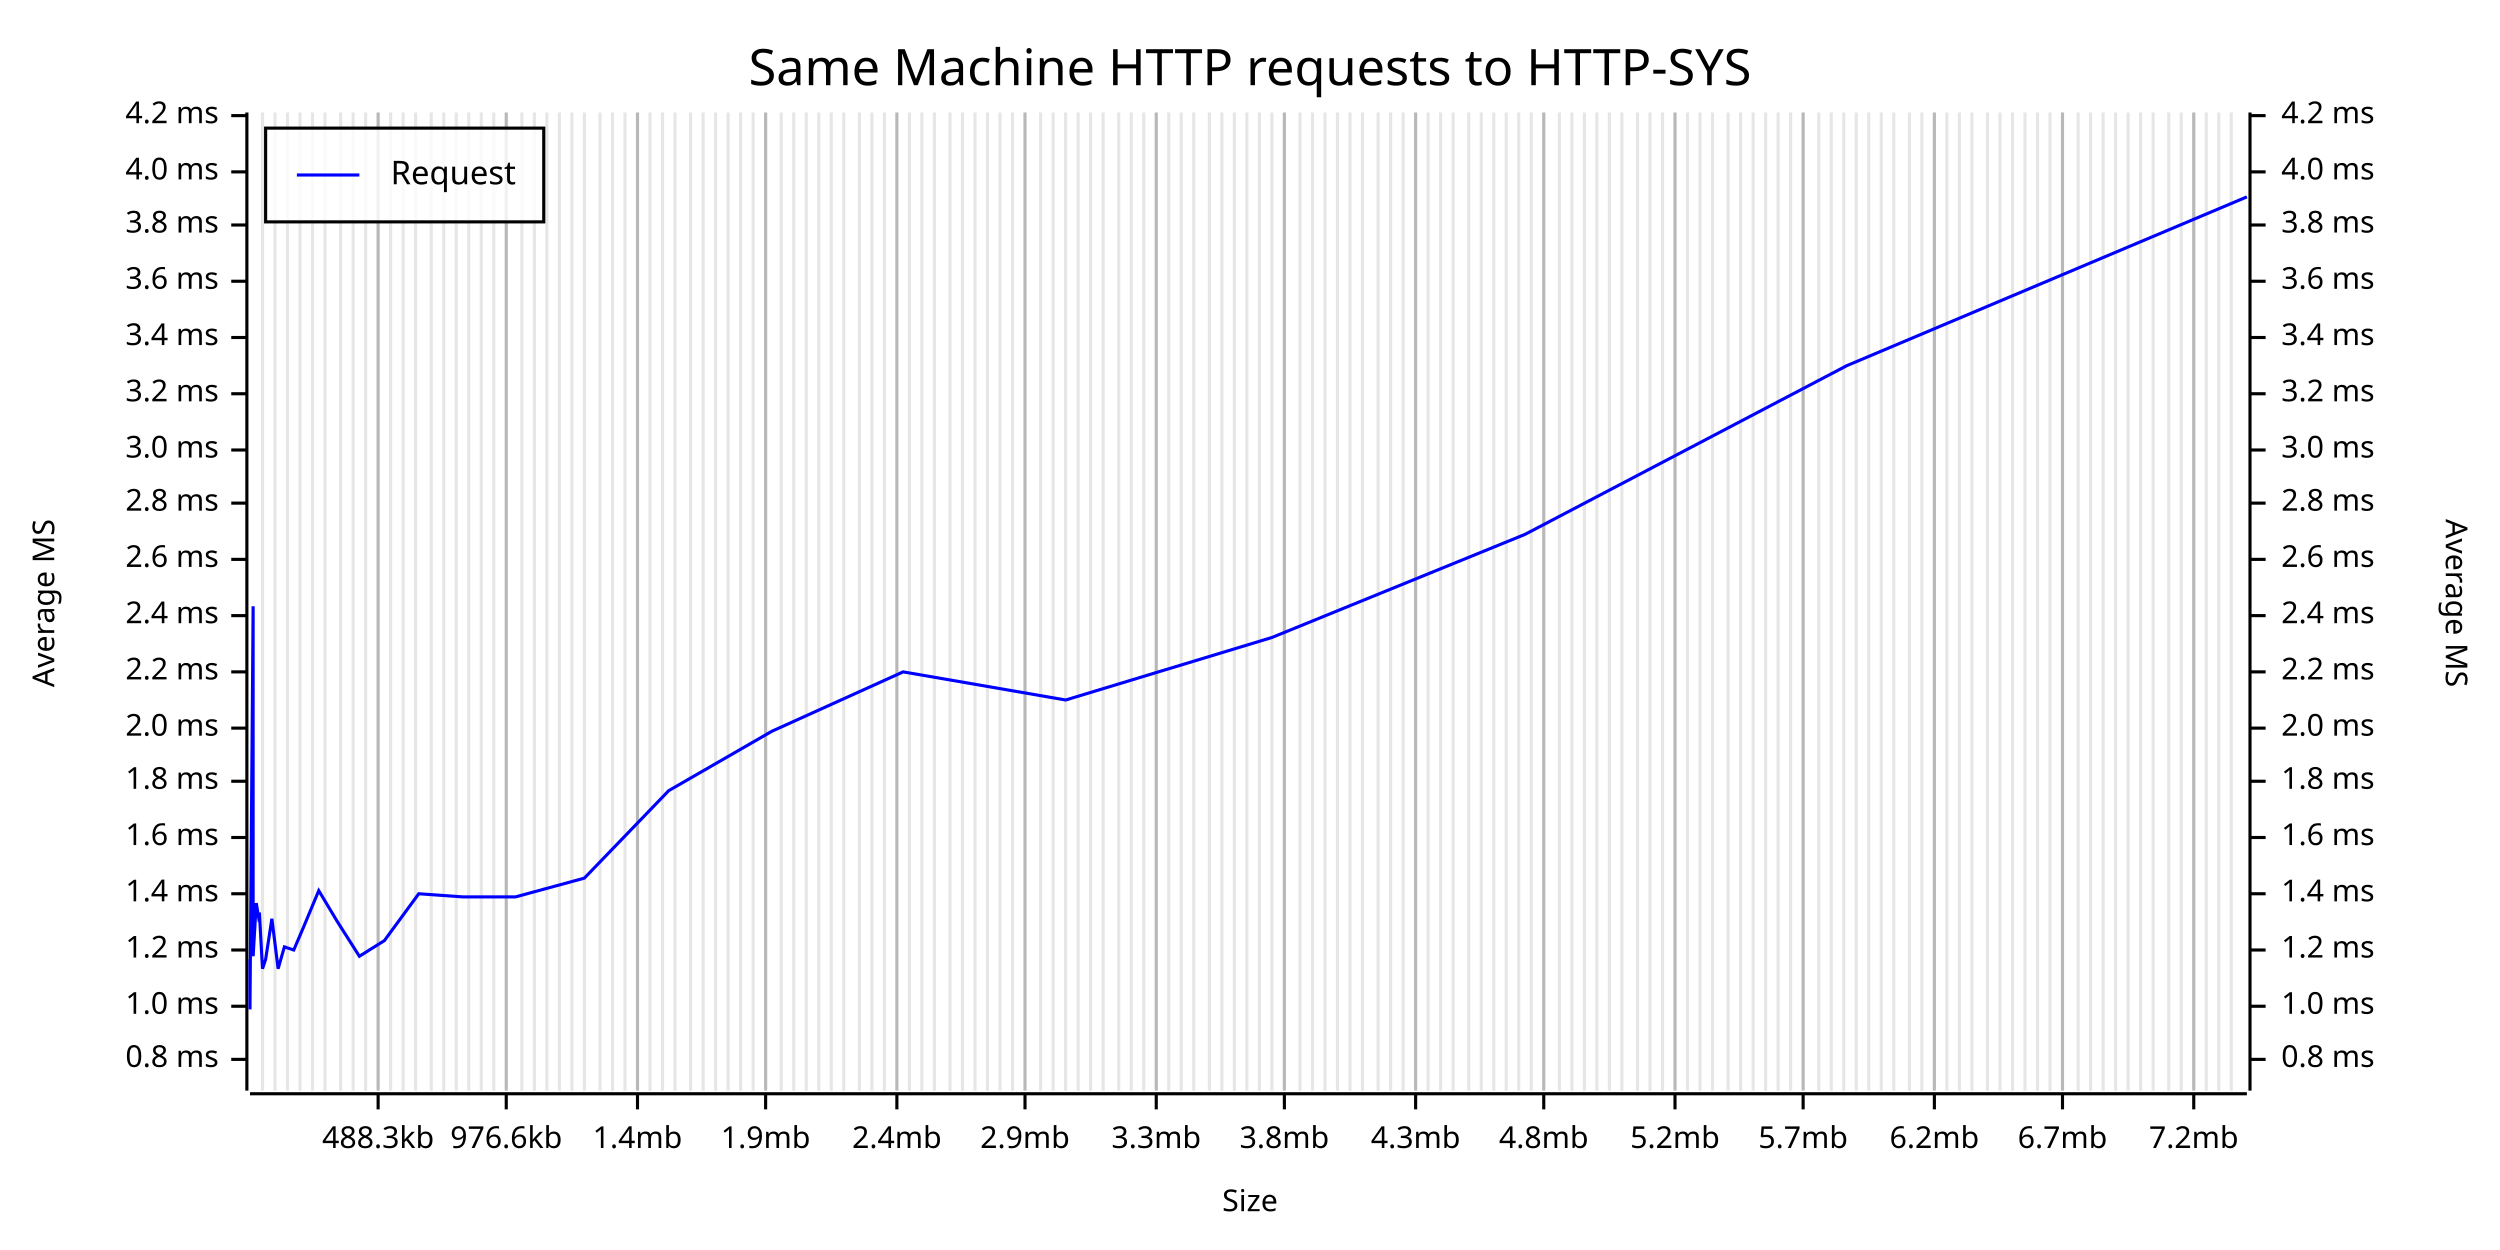
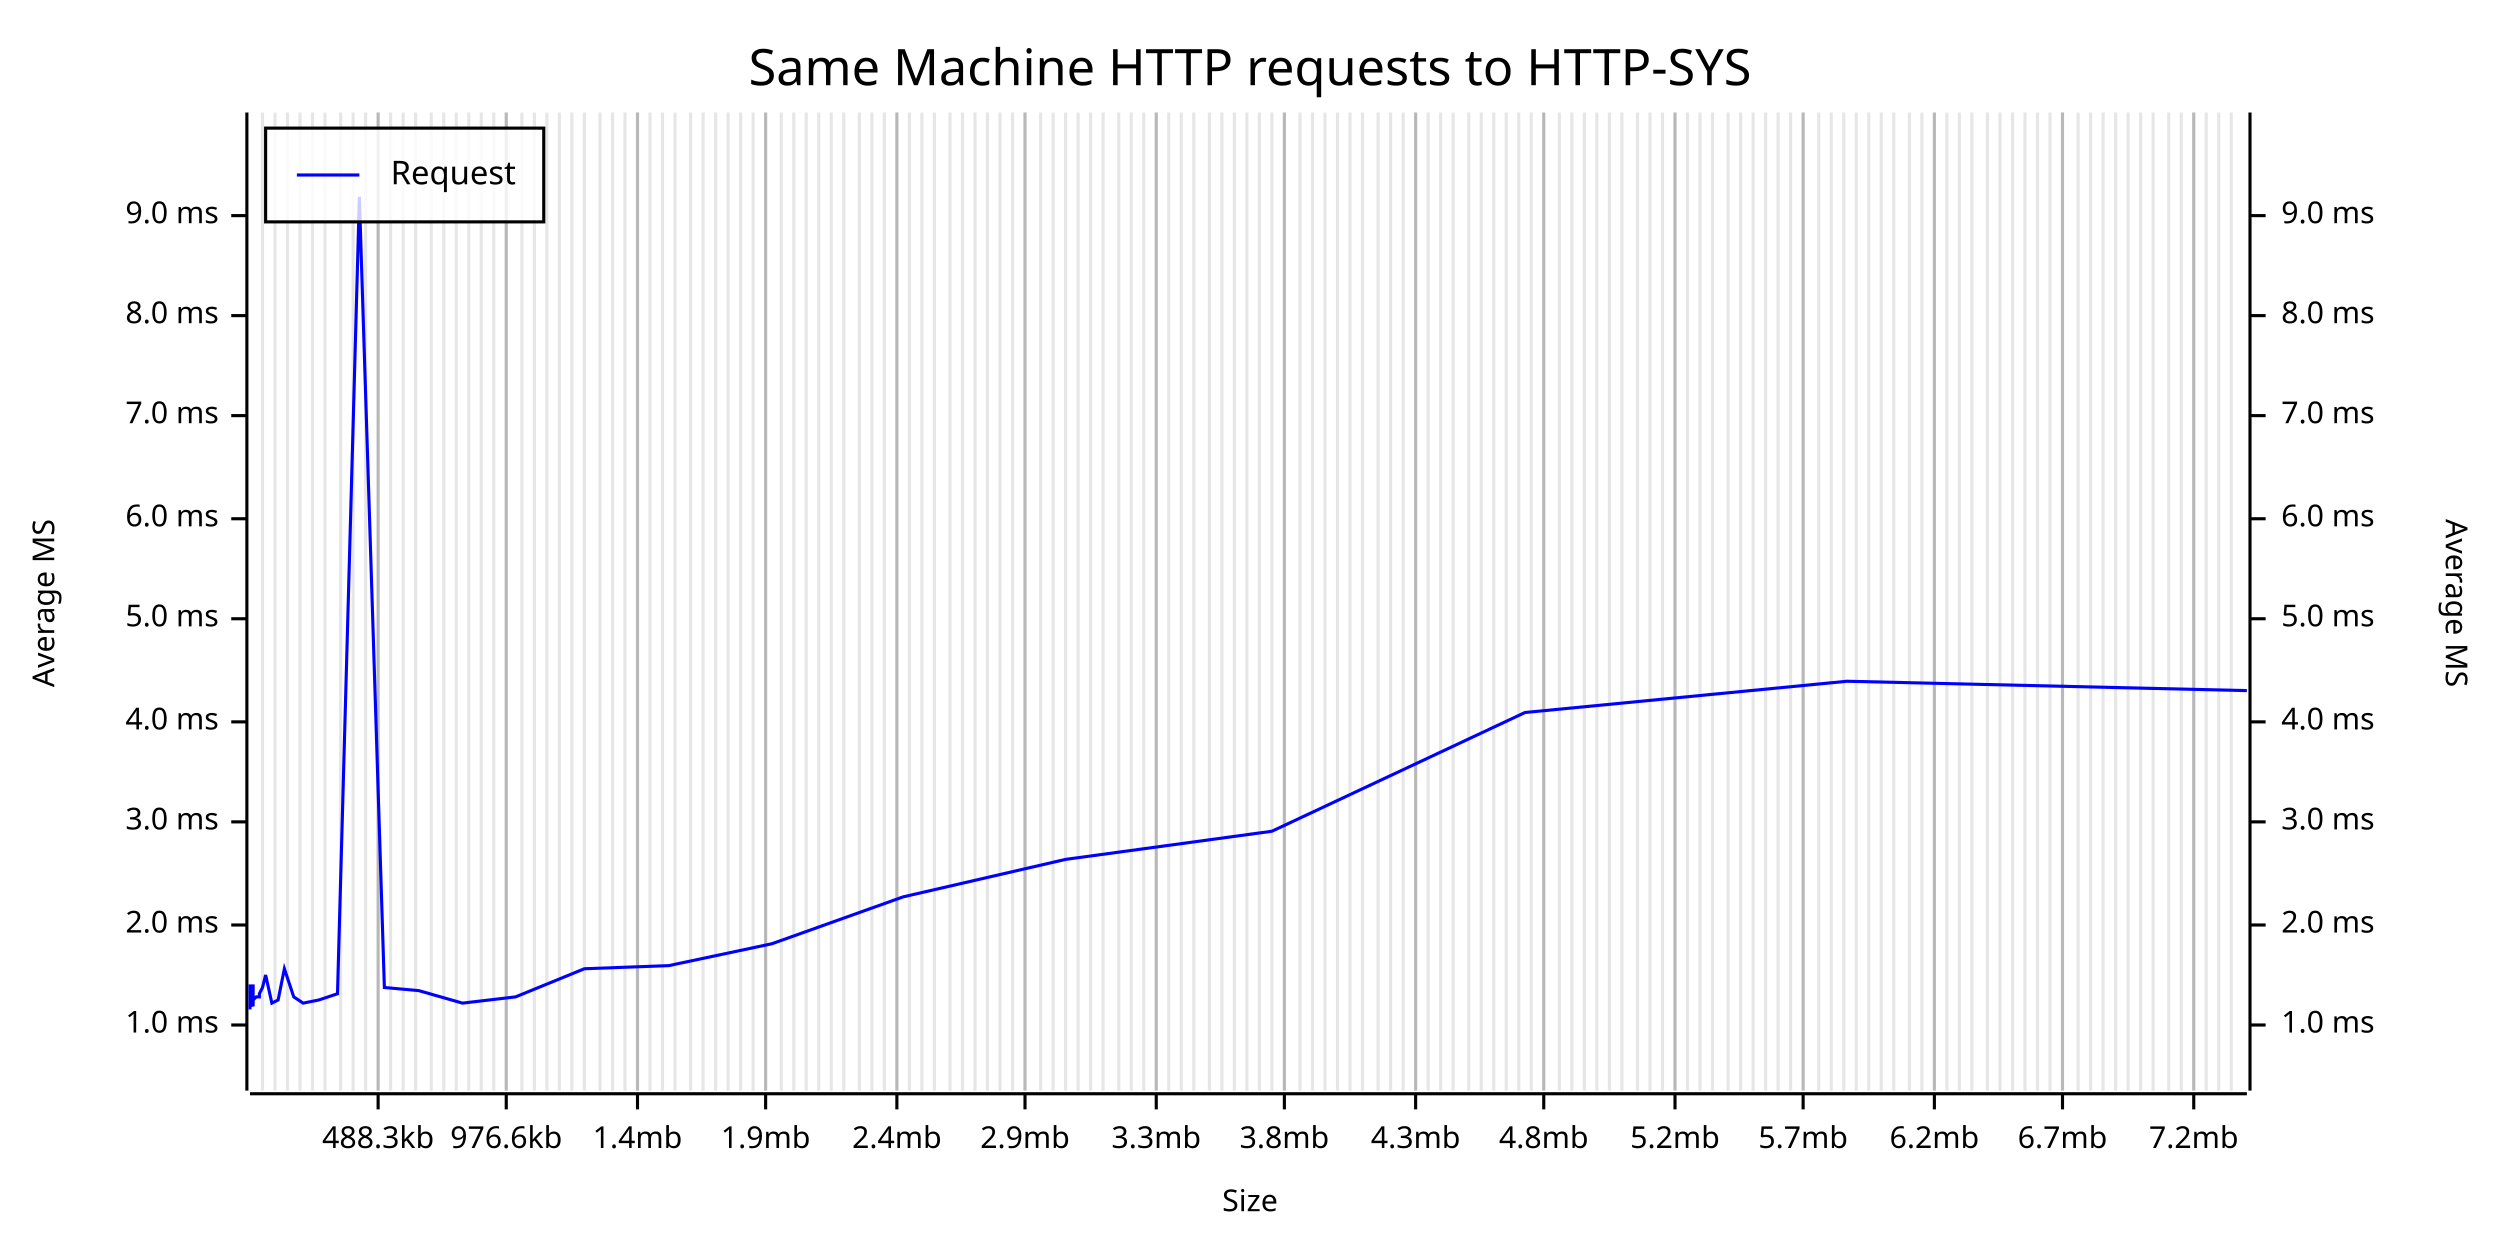
<svg xmlns="http://www.w3.org/2000/svg" width="800" height="400" viewBox="0 0 800 400">
  <rect x="0" y="0" width="800" height="400" opacity="1" fill="#FFFFFF" stroke="none" />
  <text x="400" y="15" dy="0.76em" text-anchor="middle" font-family="Fira Code" font-size="16.129" opacity="1" fill="#000000">
Same Machine HTTP requests to HTTP-SYS
</text>
  <line opacity="0.1" stroke="#000000" stroke-width="1" x1="84" y1="349" x2="84" y2="36" />
  <line opacity="0.1" stroke="#000000" stroke-width="1" x1="88" y1="349" x2="88" y2="36" />
  <line opacity="0.1" stroke="#000000" stroke-width="1" x1="92" y1="349" x2="92" y2="36" />
  <line opacity="0.1" stroke="#000000" stroke-width="1" x1="96" y1="349" x2="96" y2="36" />
  <line opacity="0.1" stroke="#000000" stroke-width="1" x1="100" y1="349" x2="100" y2="36" />
  <line opacity="0.1" stroke="#000000" stroke-width="1" x1="104" y1="349" x2="104" y2="36" />
  <line opacity="0.1" stroke="#000000" stroke-width="1" x1="109" y1="349" x2="109" y2="36" />
  <line opacity="0.1" stroke="#000000" stroke-width="1" x1="113" y1="349" x2="113" y2="36" />
  <line opacity="0.1" stroke="#000000" stroke-width="1" x1="117" y1="349" x2="117" y2="36" />
  <line opacity="0.1" stroke="#000000" stroke-width="1" x1="121" y1="349" x2="121" y2="36" />
  <line opacity="0.1" stroke="#000000" stroke-width="1" x1="125" y1="349" x2="125" y2="36" />
  <line opacity="0.1" stroke="#000000" stroke-width="1" x1="129" y1="349" x2="129" y2="36" />
  <line opacity="0.1" stroke="#000000" stroke-width="1" x1="133" y1="349" x2="133" y2="36" />
  <line opacity="0.1" stroke="#000000" stroke-width="1" x1="138" y1="349" x2="138" y2="36" />
  <line opacity="0.1" stroke="#000000" stroke-width="1" x1="142" y1="349" x2="142" y2="36" />
  <line opacity="0.1" stroke="#000000" stroke-width="1" x1="146" y1="349" x2="146" y2="36" />
  <line opacity="0.1" stroke="#000000" stroke-width="1" x1="150" y1="349" x2="150" y2="36" />
  <line opacity="0.1" stroke="#000000" stroke-width="1" x1="154" y1="349" x2="154" y2="36" />
  <line opacity="0.1" stroke="#000000" stroke-width="1" x1="158" y1="349" x2="158" y2="36" />
  <line opacity="0.1" stroke="#000000" stroke-width="1" x1="162" y1="349" x2="162" y2="36" />
  <line opacity="0.1" stroke="#000000" stroke-width="1" x1="167" y1="349" x2="167" y2="36" />
  <line opacity="0.1" stroke="#000000" stroke-width="1" x1="171" y1="349" x2="171" y2="36" />
  <line opacity="0.1" stroke="#000000" stroke-width="1" x1="175" y1="349" x2="175" y2="36" />
  <line opacity="0.1" stroke="#000000" stroke-width="1" x1="179" y1="349" x2="179" y2="36" />
  <line opacity="0.1" stroke="#000000" stroke-width="1" x1="183" y1="349" x2="183" y2="36" />
  <line opacity="0.1" stroke="#000000" stroke-width="1" x1="187" y1="349" x2="187" y2="36" />
  <line opacity="0.1" stroke="#000000" stroke-width="1" x1="192" y1="349" x2="192" y2="36" />
  <line opacity="0.1" stroke="#000000" stroke-width="1" x1="196" y1="349" x2="196" y2="36" />
  <line opacity="0.1" stroke="#000000" stroke-width="1" x1="200" y1="349" x2="200" y2="36" />
  <line opacity="0.1" stroke="#000000" stroke-width="1" x1="204" y1="349" x2="204" y2="36" />
  <line opacity="0.1" stroke="#000000" stroke-width="1" x1="208" y1="349" x2="208" y2="36" />
  <line opacity="0.1" stroke="#000000" stroke-width="1" x1="212" y1="349" x2="212" y2="36" />
  <line opacity="0.1" stroke="#000000" stroke-width="1" x1="216" y1="349" x2="216" y2="36" />
  <line opacity="0.1" stroke="#000000" stroke-width="1" x1="221" y1="349" x2="221" y2="36" />
  <line opacity="0.1" stroke="#000000" stroke-width="1" x1="225" y1="349" x2="225" y2="36" />
  <line opacity="0.1" stroke="#000000" stroke-width="1" x1="229" y1="349" x2="229" y2="36" />
  <line opacity="0.1" stroke="#000000" stroke-width="1" x1="233" y1="349" x2="233" y2="36" />
  <line opacity="0.1" stroke="#000000" stroke-width="1" x1="237" y1="349" x2="237" y2="36" />
  <line opacity="0.1" stroke="#000000" stroke-width="1" x1="241" y1="349" x2="241" y2="36" />
  <line opacity="0.1" stroke="#000000" stroke-width="1" x1="245" y1="349" x2="245" y2="36" />
  <line opacity="0.1" stroke="#000000" stroke-width="1" x1="250" y1="349" x2="250" y2="36" />
  <line opacity="0.1" stroke="#000000" stroke-width="1" x1="254" y1="349" x2="254" y2="36" />
  <line opacity="0.1" stroke="#000000" stroke-width="1" x1="258" y1="349" x2="258" y2="36" />
  <line opacity="0.1" stroke="#000000" stroke-width="1" x1="262" y1="349" x2="262" y2="36" />
  <line opacity="0.1" stroke="#000000" stroke-width="1" x1="266" y1="349" x2="266" y2="36" />
  <line opacity="0.1" stroke="#000000" stroke-width="1" x1="270" y1="349" x2="270" y2="36" />
  <line opacity="0.1" stroke="#000000" stroke-width="1" x1="275" y1="349" x2="275" y2="36" />
  <line opacity="0.1" stroke="#000000" stroke-width="1" x1="279" y1="349" x2="279" y2="36" />
  <line opacity="0.1" stroke="#000000" stroke-width="1" x1="283" y1="349" x2="283" y2="36" />
  <line opacity="0.1" stroke="#000000" stroke-width="1" x1="287" y1="349" x2="287" y2="36" />
  <line opacity="0.1" stroke="#000000" stroke-width="1" x1="291" y1="349" x2="291" y2="36" />
  <line opacity="0.1" stroke="#000000" stroke-width="1" x1="295" y1="349" x2="295" y2="36" />
  <line opacity="0.1" stroke="#000000" stroke-width="1" x1="299" y1="349" x2="299" y2="36" />
  <line opacity="0.1" stroke="#000000" stroke-width="1" x1="304" y1="349" x2="304" y2="36" />
  <line opacity="0.1" stroke="#000000" stroke-width="1" x1="308" y1="349" x2="308" y2="36" />
  <line opacity="0.1" stroke="#000000" stroke-width="1" x1="312" y1="349" x2="312" y2="36" />
  <line opacity="0.1" stroke="#000000" stroke-width="1" x1="316" y1="349" x2="316" y2="36" />
  <line opacity="0.1" stroke="#000000" stroke-width="1" x1="320" y1="349" x2="320" y2="36" />
  <line opacity="0.1" stroke="#000000" stroke-width="1" x1="324" y1="349" x2="324" y2="36" />
  <line opacity="0.1" stroke="#000000" stroke-width="1" x1="328" y1="349" x2="328" y2="36" />
  <line opacity="0.1" stroke="#000000" stroke-width="1" x1="333" y1="349" x2="333" y2="36" />
  <line opacity="0.1" stroke="#000000" stroke-width="1" x1="337" y1="349" x2="337" y2="36" />
  <line opacity="0.1" stroke="#000000" stroke-width="1" x1="341" y1="349" x2="341" y2="36" />
  <line opacity="0.1" stroke="#000000" stroke-width="1" x1="345" y1="349" x2="345" y2="36" />
  <line opacity="0.1" stroke="#000000" stroke-width="1" x1="349" y1="349" x2="349" y2="36" />
  <line opacity="0.1" stroke="#000000" stroke-width="1" x1="353" y1="349" x2="353" y2="36" />
  <line opacity="0.1" stroke="#000000" stroke-width="1" x1="358" y1="349" x2="358" y2="36" />
  <line opacity="0.1" stroke="#000000" stroke-width="1" x1="362" y1="349" x2="362" y2="36" />
  <line opacity="0.1" stroke="#000000" stroke-width="1" x1="366" y1="349" x2="366" y2="36" />
  <line opacity="0.1" stroke="#000000" stroke-width="1" x1="370" y1="349" x2="370" y2="36" />
  <line opacity="0.1" stroke="#000000" stroke-width="1" x1="374" y1="349" x2="374" y2="36" />
  <line opacity="0.1" stroke="#000000" stroke-width="1" x1="378" y1="349" x2="378" y2="36" />
  <line opacity="0.1" stroke="#000000" stroke-width="1" x1="382" y1="349" x2="382" y2="36" />
  <line opacity="0.1" stroke="#000000" stroke-width="1" x1="387" y1="349" x2="387" y2="36" />
  <line opacity="0.1" stroke="#000000" stroke-width="1" x1="391" y1="349" x2="391" y2="36" />
  <line opacity="0.1" stroke="#000000" stroke-width="1" x1="395" y1="349" x2="395" y2="36" />
  <line opacity="0.1" stroke="#000000" stroke-width="1" x1="399" y1="349" x2="399" y2="36" />
  <line opacity="0.1" stroke="#000000" stroke-width="1" x1="403" y1="349" x2="403" y2="36" />
  <line opacity="0.1" stroke="#000000" stroke-width="1" x1="407" y1="349" x2="407" y2="36" />
  <line opacity="0.1" stroke="#000000" stroke-width="1" x1="411" y1="349" x2="411" y2="36" />
  <line opacity="0.1" stroke="#000000" stroke-width="1" x1="416" y1="349" x2="416" y2="36" />
  <line opacity="0.1" stroke="#000000" stroke-width="1" x1="420" y1="349" x2="420" y2="36" />
  <line opacity="0.1" stroke="#000000" stroke-width="1" x1="424" y1="349" x2="424" y2="36" />
  <line opacity="0.1" stroke="#000000" stroke-width="1" x1="428" y1="349" x2="428" y2="36" />
  <line opacity="0.1" stroke="#000000" stroke-width="1" x1="432" y1="349" x2="432" y2="36" />
  <line opacity="0.1" stroke="#000000" stroke-width="1" x1="436" y1="349" x2="436" y2="36" />
  <line opacity="0.1" stroke="#000000" stroke-width="1" x1="441" y1="349" x2="441" y2="36" />
  <line opacity="0.1" stroke="#000000" stroke-width="1" x1="445" y1="349" x2="445" y2="36" />
  <line opacity="0.1" stroke="#000000" stroke-width="1" x1="449" y1="349" x2="449" y2="36" />
  <line opacity="0.1" stroke="#000000" stroke-width="1" x1="453" y1="349" x2="453" y2="36" />
  <line opacity="0.1" stroke="#000000" stroke-width="1" x1="457" y1="349" x2="457" y2="36" />
  <line opacity="0.1" stroke="#000000" stroke-width="1" x1="461" y1="349" x2="461" y2="36" />
  <line opacity="0.1" stroke="#000000" stroke-width="1" x1="465" y1="349" x2="465" y2="36" />
  <line opacity="0.1" stroke="#000000" stroke-width="1" x1="470" y1="349" x2="470" y2="36" />
  <line opacity="0.1" stroke="#000000" stroke-width="1" x1="474" y1="349" x2="474" y2="36" />
  <line opacity="0.1" stroke="#000000" stroke-width="1" x1="478" y1="349" x2="478" y2="36" />
  <line opacity="0.1" stroke="#000000" stroke-width="1" x1="482" y1="349" x2="482" y2="36" />
  <line opacity="0.1" stroke="#000000" stroke-width="1" x1="486" y1="349" x2="486" y2="36" />
  <line opacity="0.1" stroke="#000000" stroke-width="1" x1="490" y1="349" x2="490" y2="36" />
  <line opacity="0.1" stroke="#000000" stroke-width="1" x1="494" y1="349" x2="494" y2="36" />
  <line opacity="0.1" stroke="#000000" stroke-width="1" x1="499" y1="349" x2="499" y2="36" />
  <line opacity="0.1" stroke="#000000" stroke-width="1" x1="503" y1="349" x2="503" y2="36" />
  <line opacity="0.1" stroke="#000000" stroke-width="1" x1="507" y1="349" x2="507" y2="36" />
  <line opacity="0.1" stroke="#000000" stroke-width="1" x1="511" y1="349" x2="511" y2="36" />
  <line opacity="0.1" stroke="#000000" stroke-width="1" x1="515" y1="349" x2="515" y2="36" />
  <line opacity="0.1" stroke="#000000" stroke-width="1" x1="519" y1="349" x2="519" y2="36" />
  <line opacity="0.1" stroke="#000000" stroke-width="1" x1="524" y1="349" x2="524" y2="36" />
  <line opacity="0.1" stroke="#000000" stroke-width="1" x1="528" y1="349" x2="528" y2="36" />
  <line opacity="0.1" stroke="#000000" stroke-width="1" x1="532" y1="349" x2="532" y2="36" />
  <line opacity="0.1" stroke="#000000" stroke-width="1" x1="536" y1="349" x2="536" y2="36" />
  <line opacity="0.1" stroke="#000000" stroke-width="1" x1="540" y1="349" x2="540" y2="36" />
  <line opacity="0.1" stroke="#000000" stroke-width="1" x1="544" y1="349" x2="544" y2="36" />
  <line opacity="0.1" stroke="#000000" stroke-width="1" x1="548" y1="349" x2="548" y2="36" />
  <line opacity="0.1" stroke="#000000" stroke-width="1" x1="553" y1="349" x2="553" y2="36" />
  <line opacity="0.1" stroke="#000000" stroke-width="1" x1="557" y1="349" x2="557" y2="36" />
  <line opacity="0.1" stroke="#000000" stroke-width="1" x1="561" y1="349" x2="561" y2="36" />
  <line opacity="0.1" stroke="#000000" stroke-width="1" x1="565" y1="349" x2="565" y2="36" />
  <line opacity="0.1" stroke="#000000" stroke-width="1" x1="569" y1="349" x2="569" y2="36" />
  <line opacity="0.1" stroke="#000000" stroke-width="1" x1="573" y1="349" x2="573" y2="36" />
  <line opacity="0.1" stroke="#000000" stroke-width="1" x1="577" y1="349" x2="577" y2="36" />
  <line opacity="0.1" stroke="#000000" stroke-width="1" x1="582" y1="349" x2="582" y2="36" />
  <line opacity="0.1" stroke="#000000" stroke-width="1" x1="586" y1="349" x2="586" y2="36" />
  <line opacity="0.1" stroke="#000000" stroke-width="1" x1="590" y1="349" x2="590" y2="36" />
  <line opacity="0.1" stroke="#000000" stroke-width="1" x1="594" y1="349" x2="594" y2="36" />
  <line opacity="0.1" stroke="#000000" stroke-width="1" x1="598" y1="349" x2="598" y2="36" />
  <line opacity="0.1" stroke="#000000" stroke-width="1" x1="602" y1="349" x2="602" y2="36" />
  <line opacity="0.1" stroke="#000000" stroke-width="1" x1="606" y1="349" x2="606" y2="36" />
  <line opacity="0.1" stroke="#000000" stroke-width="1" x1="611" y1="349" x2="611" y2="36" />
  <line opacity="0.1" stroke="#000000" stroke-width="1" x1="615" y1="349" x2="615" y2="36" />
  <line opacity="0.1" stroke="#000000" stroke-width="1" x1="619" y1="349" x2="619" y2="36" />
  <line opacity="0.1" stroke="#000000" stroke-width="1" x1="623" y1="349" x2="623" y2="36" />
  <line opacity="0.1" stroke="#000000" stroke-width="1" x1="627" y1="349" x2="627" y2="36" />
  <line opacity="0.1" stroke="#000000" stroke-width="1" x1="631" y1="349" x2="631" y2="36" />
  <line opacity="0.1" stroke="#000000" stroke-width="1" x1="636" y1="349" x2="636" y2="36" />
  <line opacity="0.1" stroke="#000000" stroke-width="1" x1="640" y1="349" x2="640" y2="36" />
  <line opacity="0.1" stroke="#000000" stroke-width="1" x1="644" y1="349" x2="644" y2="36" />
  <line opacity="0.1" stroke="#000000" stroke-width="1" x1="648" y1="349" x2="648" y2="36" />
  <line opacity="0.1" stroke="#000000" stroke-width="1" x1="652" y1="349" x2="652" y2="36" />
  <line opacity="0.1" stroke="#000000" stroke-width="1" x1="656" y1="349" x2="656" y2="36" />
  <line opacity="0.1" stroke="#000000" stroke-width="1" x1="660" y1="349" x2="660" y2="36" />
  <line opacity="0.1" stroke="#000000" stroke-width="1" x1="665" y1="349" x2="665" y2="36" />
  <line opacity="0.1" stroke="#000000" stroke-width="1" x1="669" y1="349" x2="669" y2="36" />
  <line opacity="0.1" stroke="#000000" stroke-width="1" x1="673" y1="349" x2="673" y2="36" />
  <line opacity="0.1" stroke="#000000" stroke-width="1" x1="677" y1="349" x2="677" y2="36" />
  <line opacity="0.1" stroke="#000000" stroke-width="1" x1="681" y1="349" x2="681" y2="36" />
  <line opacity="0.1" stroke="#000000" stroke-width="1" x1="685" y1="349" x2="685" y2="36" />
  <line opacity="0.1" stroke="#000000" stroke-width="1" x1="689" y1="349" x2="689" y2="36" />
  <line opacity="0.1" stroke="#000000" stroke-width="1" x1="694" y1="349" x2="694" y2="36" />
  <line opacity="0.1" stroke="#000000" stroke-width="1" x1="698" y1="349" x2="698" y2="36" />
  <line opacity="0.1" stroke="#000000" stroke-width="1" x1="702" y1="349" x2="702" y2="36" />
  <line opacity="0.1" stroke="#000000" stroke-width="1" x1="706" y1="349" x2="706" y2="36" />
  <line opacity="0.1" stroke="#000000" stroke-width="1" x1="710" y1="349" x2="710" y2="36" />
  <line opacity="0.1" stroke="#000000" stroke-width="1" x1="714" y1="349" x2="714" y2="36" />
  <text x="10" y="193" dy="0.76em" text-anchor="middle" font-family="sans-serif" font-size="9.677" opacity="1" fill="#000000" transform="rotate(270, 10, 193)">
Average MS
</text>
  <text x="400" y="390" dy="-0.5ex" text-anchor="middle" font-family="sans-serif" font-size="9.677" opacity="1" fill="#000000">
Size
</text>
  <text x="790" y="193" dy="0.76em" text-anchor="middle" font-family="sans-serif" font-size="9.677" opacity="1" fill="#000000" transform="rotate(90, 790, 193)">
Average MS
</text>
  <line opacity="0.2" stroke="#000000" stroke-width="1" x1="121" y1="349" x2="121" y2="36" />
  <line opacity="0.2" stroke="#000000" stroke-width="1" x1="162" y1="349" x2="162" y2="36" />
  <line opacity="0.2" stroke="#000000" stroke-width="1" x1="204" y1="349" x2="204" y2="36" />
  <line opacity="0.2" stroke="#000000" stroke-width="1" x1="245" y1="349" x2="245" y2="36" />
  <line opacity="0.2" stroke="#000000" stroke-width="1" x1="287" y1="349" x2="287" y2="36" />
  <line opacity="0.2" stroke="#000000" stroke-width="1" x1="328" y1="349" x2="328" y2="36" />
  <line opacity="0.2" stroke="#000000" stroke-width="1" x1="370" y1="349" x2="370" y2="36" />
  <line opacity="0.2" stroke="#000000" stroke-width="1" x1="411" y1="349" x2="411" y2="36" />
  <line opacity="0.2" stroke="#000000" stroke-width="1" x1="453" y1="349" x2="453" y2="36" />
  <line opacity="0.2" stroke="#000000" stroke-width="1" x1="494" y1="349" x2="494" y2="36" />
  <line opacity="0.2" stroke="#000000" stroke-width="1" x1="536" y1="349" x2="536" y2="36" />
  <line opacity="0.2" stroke="#000000" stroke-width="1" x1="577" y1="349" x2="577" y2="36" />
  <line opacity="0.2" stroke="#000000" stroke-width="1" x1="619" y1="349" x2="619" y2="36" />
  <line opacity="0.2" stroke="#000000" stroke-width="1" x1="660" y1="349" x2="660" y2="36" />
  <line opacity="0.2" stroke="#000000" stroke-width="1" x1="702" y1="349" x2="702" y2="36" />
  <polyline fill="none" opacity="1" stroke="#000000" stroke-width="1" points="79,36 79,349 " />
-   <text x="70" y="339" dy="0.5ex" text-anchor="end" font-family="sans-serif" font-size="9.677" opacity="1" fill="#000000">
- 0.8 ms
- </text>
-   <polyline fill="none" opacity="1" stroke="#000000" stroke-width="1" points="74,339 79,339 " />
-   <text x="70" y="322" dy="0.5ex" text-anchor="end" font-family="sans-serif" font-size="9.677" opacity="1" fill="#000000">
+   <text x="70" y="328" dy="0.5ex" text-anchor="end" font-family="sans-serif" font-size="9.677" opacity="1" fill="#000000">
1.0 ms
</text>
-   <polyline fill="none" opacity="1" stroke="#000000" stroke-width="1" points="74,322 79,322 " />
-   <text x="70" y="304" dy="0.5ex" text-anchor="end" font-family="sans-serif" font-size="9.677" opacity="1" fill="#000000">
- 1.2 ms
- </text>
-   <polyline fill="none" opacity="1" stroke="#000000" stroke-width="1" points="74,304 79,304 " />
-   <text x="70" y="286" dy="0.5ex" text-anchor="end" font-family="sans-serif" font-size="9.677" opacity="1" fill="#000000">
- 1.4 ms
- </text>
-   <polyline fill="none" opacity="1" stroke="#000000" stroke-width="1" points="74,286 79,286 " />
-   <text x="70" y="268" dy="0.5ex" text-anchor="end" font-family="sans-serif" font-size="9.677" opacity="1" fill="#000000">
- 1.6 ms
- </text>
-   <polyline fill="none" opacity="1" stroke="#000000" stroke-width="1" points="74,268 79,268 " />
-   <text x="70" y="250" dy="0.5ex" text-anchor="end" font-family="sans-serif" font-size="9.677" opacity="1" fill="#000000">
- 1.8 ms
- </text>
-   <polyline fill="none" opacity="1" stroke="#000000" stroke-width="1" points="74,250 79,250 " />
-   <text x="70" y="233" dy="0.5ex" text-anchor="end" font-family="sans-serif" font-size="9.677" opacity="1" fill="#000000">
+   <polyline fill="none" opacity="1" stroke="#000000" stroke-width="1" points="74,328 79,328 " />
+   <text x="70" y="296" dy="0.5ex" text-anchor="end" font-family="sans-serif" font-size="9.677" opacity="1" fill="#000000">
2.0 ms
</text>
-   <polyline fill="none" opacity="1" stroke="#000000" stroke-width="1" points="74,233 79,233 " />
-   <text x="70" y="215" dy="0.5ex" text-anchor="end" font-family="sans-serif" font-size="9.677" opacity="1" fill="#000000">
- 2.2 ms
- </text>
-   <polyline fill="none" opacity="1" stroke="#000000" stroke-width="1" points="74,215 79,215 " />
-   <text x="70" y="197" dy="0.5ex" text-anchor="end" font-family="sans-serif" font-size="9.677" opacity="1" fill="#000000">
- 2.4 ms
- </text>
-   <polyline fill="none" opacity="1" stroke="#000000" stroke-width="1" points="74,197 79,197 " />
-   <text x="70" y="179" dy="0.5ex" text-anchor="end" font-family="sans-serif" font-size="9.677" opacity="1" fill="#000000">
- 2.6 ms
- </text>
-   <polyline fill="none" opacity="1" stroke="#000000" stroke-width="1" points="74,179 79,179 " />
-   <text x="70" y="161" dy="0.5ex" text-anchor="end" font-family="sans-serif" font-size="9.677" opacity="1" fill="#000000">
- 2.8 ms
- </text>
-   <polyline fill="none" opacity="1" stroke="#000000" stroke-width="1" points="74,161 79,161 " />
-   <text x="70" y="144" dy="0.5ex" text-anchor="end" font-family="sans-serif" font-size="9.677" opacity="1" fill="#000000">
+   <polyline fill="none" opacity="1" stroke="#000000" stroke-width="1" points="74,296 79,296 " />
+   <text x="70" y="263" dy="0.5ex" text-anchor="end" font-family="sans-serif" font-size="9.677" opacity="1" fill="#000000">
3.0 ms
</text>
-   <polyline fill="none" opacity="1" stroke="#000000" stroke-width="1" points="74,144 79,144 " />
-   <text x="70" y="126" dy="0.5ex" text-anchor="end" font-family="sans-serif" font-size="9.677" opacity="1" fill="#000000">
- 3.2 ms
- </text>
-   <polyline fill="none" opacity="1" stroke="#000000" stroke-width="1" points="74,126 79,126 " />
-   <text x="70" y="108" dy="0.5ex" text-anchor="end" font-family="sans-serif" font-size="9.677" opacity="1" fill="#000000">
- 3.4 ms
- </text>
-   <polyline fill="none" opacity="1" stroke="#000000" stroke-width="1" points="74,108 79,108 " />
-   <text x="70" y="90" dy="0.5ex" text-anchor="end" font-family="sans-serif" font-size="9.677" opacity="1" fill="#000000">
- 3.6 ms
- </text>
-   <polyline fill="none" opacity="1" stroke="#000000" stroke-width="1" points="74,90 79,90 " />
-   <text x="70" y="72" dy="0.5ex" text-anchor="end" font-family="sans-serif" font-size="9.677" opacity="1" fill="#000000">
- 3.8 ms
- </text>
-   <polyline fill="none" opacity="1" stroke="#000000" stroke-width="1" points="74,72 79,72 " />
-   <text x="70" y="55" dy="0.5ex" text-anchor="end" font-family="sans-serif" font-size="9.677" opacity="1" fill="#000000">
+   <polyline fill="none" opacity="1" stroke="#000000" stroke-width="1" points="74,263 79,263 " />
+   <text x="70" y="231" dy="0.5ex" text-anchor="end" font-family="sans-serif" font-size="9.677" opacity="1" fill="#000000">
4.0 ms
</text>
-   <polyline fill="none" opacity="1" stroke="#000000" stroke-width="1" points="74,55 79,55 " />
-   <text x="70" y="37" dy="0.5ex" text-anchor="end" font-family="sans-serif" font-size="9.677" opacity="1" fill="#000000">
- 4.2 ms
- </text>
-   <polyline fill="none" opacity="1" stroke="#000000" stroke-width="1" points="74,37 79,37 " />
+   <polyline fill="none" opacity="1" stroke="#000000" stroke-width="1" points="74,231 79,231 " />
+   <text x="70" y="198" dy="0.5ex" text-anchor="end" font-family="sans-serif" font-size="9.677" opacity="1" fill="#000000">
+ 5.0 ms
+ </text>
+   <polyline fill="none" opacity="1" stroke="#000000" stroke-width="1" points="74,198 79,198 " />
+   <text x="70" y="166" dy="0.5ex" text-anchor="end" font-family="sans-serif" font-size="9.677" opacity="1" fill="#000000">
+ 6.0 ms
+ </text>
+   <polyline fill="none" opacity="1" stroke="#000000" stroke-width="1" points="74,166 79,166 " />
+   <text x="70" y="133" dy="0.5ex" text-anchor="end" font-family="sans-serif" font-size="9.677" opacity="1" fill="#000000">
+ 7.0 ms
+ </text>
+   <polyline fill="none" opacity="1" stroke="#000000" stroke-width="1" points="74,133 79,133 " />
+   <text x="70" y="101" dy="0.5ex" text-anchor="end" font-family="sans-serif" font-size="9.677" opacity="1" fill="#000000">
+ 8.0 ms
+ </text>
+   <polyline fill="none" opacity="1" stroke="#000000" stroke-width="1" points="74,101 79,101 " />
+   <text x="70" y="69" dy="0.5ex" text-anchor="end" font-family="sans-serif" font-size="9.677" opacity="1" fill="#000000">
+ 9.0 ms
+ </text>
+   <polyline fill="none" opacity="1" stroke="#000000" stroke-width="1" points="74,69 79,69 " />
  <polyline fill="none" opacity="1" stroke="#000000" stroke-width="1" points="80,350 719,350 " />
  <text x="121" y="360" dy="0.76em" text-anchor="middle" font-family="sans-serif" font-size="9.677" opacity="1" fill="#000000">
488.3kb
</text>
  <polyline fill="none" opacity="1" stroke="#000000" stroke-width="1" points="121,350 121,355 " />
  <text x="162" y="360" dy="0.76em" text-anchor="middle" font-family="sans-serif" font-size="9.677" opacity="1" fill="#000000">
976.6kb
</text>
  <polyline fill="none" opacity="1" stroke="#000000" stroke-width="1" points="162,350 162,355 " />
  <text x="204" y="360" dy="0.76em" text-anchor="middle" font-family="sans-serif" font-size="9.677" opacity="1" fill="#000000">
1.4mb
</text>
  <polyline fill="none" opacity="1" stroke="#000000" stroke-width="1" points="204,350 204,355 " />
  <text x="245" y="360" dy="0.76em" text-anchor="middle" font-family="sans-serif" font-size="9.677" opacity="1" fill="#000000">
1.9mb
</text>
  <polyline fill="none" opacity="1" stroke="#000000" stroke-width="1" points="245,350 245,355 " />
  <text x="287" y="360" dy="0.76em" text-anchor="middle" font-family="sans-serif" font-size="9.677" opacity="1" fill="#000000">
2.4mb
</text>
  <polyline fill="none" opacity="1" stroke="#000000" stroke-width="1" points="287,350 287,355 " />
  <text x="328" y="360" dy="0.76em" text-anchor="middle" font-family="sans-serif" font-size="9.677" opacity="1" fill="#000000">
2.9mb
</text>
  <polyline fill="none" opacity="1" stroke="#000000" stroke-width="1" points="328,350 328,355 " />
  <text x="370" y="360" dy="0.76em" text-anchor="middle" font-family="sans-serif" font-size="9.677" opacity="1" fill="#000000">
3.3mb
</text>
  <polyline fill="none" opacity="1" stroke="#000000" stroke-width="1" points="370,350 370,355 " />
  <text x="411" y="360" dy="0.76em" text-anchor="middle" font-family="sans-serif" font-size="9.677" opacity="1" fill="#000000">
3.8mb
</text>
  <polyline fill="none" opacity="1" stroke="#000000" stroke-width="1" points="411,350 411,355 " />
  <text x="453" y="360" dy="0.76em" text-anchor="middle" font-family="sans-serif" font-size="9.677" opacity="1" fill="#000000">
4.3mb
</text>
  <polyline fill="none" opacity="1" stroke="#000000" stroke-width="1" points="453,350 453,355 " />
  <text x="494" y="360" dy="0.76em" text-anchor="middle" font-family="sans-serif" font-size="9.677" opacity="1" fill="#000000">
4.8mb
</text>
  <polyline fill="none" opacity="1" stroke="#000000" stroke-width="1" points="494,350 494,355 " />
  <text x="536" y="360" dy="0.76em" text-anchor="middle" font-family="sans-serif" font-size="9.677" opacity="1" fill="#000000">
5.2mb
</text>
  <polyline fill="none" opacity="1" stroke="#000000" stroke-width="1" points="536,350 536,355 " />
  <text x="577" y="360" dy="0.76em" text-anchor="middle" font-family="sans-serif" font-size="9.677" opacity="1" fill="#000000">
5.7mb
</text>
  <polyline fill="none" opacity="1" stroke="#000000" stroke-width="1" points="577,350 577,355 " />
  <text x="619" y="360" dy="0.76em" text-anchor="middle" font-family="sans-serif" font-size="9.677" opacity="1" fill="#000000">
6.2mb
</text>
  <polyline fill="none" opacity="1" stroke="#000000" stroke-width="1" points="619,350 619,355 " />
  <text x="660" y="360" dy="0.76em" text-anchor="middle" font-family="sans-serif" font-size="9.677" opacity="1" fill="#000000">
6.7mb
</text>
  <polyline fill="none" opacity="1" stroke="#000000" stroke-width="1" points="660,350 660,355 " />
  <text x="702" y="360" dy="0.76em" text-anchor="middle" font-family="sans-serif" font-size="9.677" opacity="1" fill="#000000">
7.2mb
</text>
  <polyline fill="none" opacity="1" stroke="#000000" stroke-width="1" points="702,350 702,355 " />
  <polyline fill="none" opacity="1" stroke="#000000" stroke-width="1" points="720,36 720,349 " />
-   <text x="730" y="339" dy="0.5ex" text-anchor="start" font-family="sans-serif" font-size="9.677" opacity="1" fill="#000000">
- 0.8 ms
- </text>
-   <polyline fill="none" opacity="1" stroke="#000000" stroke-width="1" points="720,339 725,339 " />
-   <text x="730" y="322" dy="0.5ex" text-anchor="start" font-family="sans-serif" font-size="9.677" opacity="1" fill="#000000">
+   <text x="730" y="328" dy="0.5ex" text-anchor="start" font-family="sans-serif" font-size="9.677" opacity="1" fill="#000000">
1.0 ms
</text>
-   <polyline fill="none" opacity="1" stroke="#000000" stroke-width="1" points="720,322 725,322 " />
-   <text x="730" y="304" dy="0.5ex" text-anchor="start" font-family="sans-serif" font-size="9.677" opacity="1" fill="#000000">
- 1.2 ms
- </text>
-   <polyline fill="none" opacity="1" stroke="#000000" stroke-width="1" points="720,304 725,304 " />
-   <text x="730" y="286" dy="0.5ex" text-anchor="start" font-family="sans-serif" font-size="9.677" opacity="1" fill="#000000">
- 1.4 ms
- </text>
-   <polyline fill="none" opacity="1" stroke="#000000" stroke-width="1" points="720,286 725,286 " />
-   <text x="730" y="268" dy="0.5ex" text-anchor="start" font-family="sans-serif" font-size="9.677" opacity="1" fill="#000000">
- 1.6 ms
- </text>
-   <polyline fill="none" opacity="1" stroke="#000000" stroke-width="1" points="720,268 725,268 " />
-   <text x="730" y="250" dy="0.5ex" text-anchor="start" font-family="sans-serif" font-size="9.677" opacity="1" fill="#000000">
- 1.8 ms
- </text>
-   <polyline fill="none" opacity="1" stroke="#000000" stroke-width="1" points="720,250 725,250 " />
-   <text x="730" y="233" dy="0.5ex" text-anchor="start" font-family="sans-serif" font-size="9.677" opacity="1" fill="#000000">
+   <polyline fill="none" opacity="1" stroke="#000000" stroke-width="1" points="720,328 725,328 " />
+   <text x="730" y="296" dy="0.5ex" text-anchor="start" font-family="sans-serif" font-size="9.677" opacity="1" fill="#000000">
2.0 ms
</text>
-   <polyline fill="none" opacity="1" stroke="#000000" stroke-width="1" points="720,233 725,233 " />
-   <text x="730" y="215" dy="0.5ex" text-anchor="start" font-family="sans-serif" font-size="9.677" opacity="1" fill="#000000">
- 2.2 ms
- </text>
-   <polyline fill="none" opacity="1" stroke="#000000" stroke-width="1" points="720,215 725,215 " />
-   <text x="730" y="197" dy="0.5ex" text-anchor="start" font-family="sans-serif" font-size="9.677" opacity="1" fill="#000000">
- 2.4 ms
- </text>
-   <polyline fill="none" opacity="1" stroke="#000000" stroke-width="1" points="720,197 725,197 " />
-   <text x="730" y="179" dy="0.5ex" text-anchor="start" font-family="sans-serif" font-size="9.677" opacity="1" fill="#000000">
- 2.6 ms
- </text>
-   <polyline fill="none" opacity="1" stroke="#000000" stroke-width="1" points="720,179 725,179 " />
-   <text x="730" y="161" dy="0.5ex" text-anchor="start" font-family="sans-serif" font-size="9.677" opacity="1" fill="#000000">
- 2.8 ms
- </text>
-   <polyline fill="none" opacity="1" stroke="#000000" stroke-width="1" points="720,161 725,161 " />
-   <text x="730" y="144" dy="0.5ex" text-anchor="start" font-family="sans-serif" font-size="9.677" opacity="1" fill="#000000">
+   <polyline fill="none" opacity="1" stroke="#000000" stroke-width="1" points="720,296 725,296 " />
+   <text x="730" y="263" dy="0.5ex" text-anchor="start" font-family="sans-serif" font-size="9.677" opacity="1" fill="#000000">
3.0 ms
</text>
-   <polyline fill="none" opacity="1" stroke="#000000" stroke-width="1" points="720,144 725,144 " />
-   <text x="730" y="126" dy="0.5ex" text-anchor="start" font-family="sans-serif" font-size="9.677" opacity="1" fill="#000000">
- 3.2 ms
- </text>
-   <polyline fill="none" opacity="1" stroke="#000000" stroke-width="1" points="720,126 725,126 " />
-   <text x="730" y="108" dy="0.5ex" text-anchor="start" font-family="sans-serif" font-size="9.677" opacity="1" fill="#000000">
- 3.4 ms
- </text>
-   <polyline fill="none" opacity="1" stroke="#000000" stroke-width="1" points="720,108 725,108 " />
-   <text x="730" y="90" dy="0.5ex" text-anchor="start" font-family="sans-serif" font-size="9.677" opacity="1" fill="#000000">
- 3.6 ms
- </text>
-   <polyline fill="none" opacity="1" stroke="#000000" stroke-width="1" points="720,90 725,90 " />
-   <text x="730" y="72" dy="0.5ex" text-anchor="start" font-family="sans-serif" font-size="9.677" opacity="1" fill="#000000">
- 3.8 ms
- </text>
-   <polyline fill="none" opacity="1" stroke="#000000" stroke-width="1" points="720,72 725,72 " />
-   <text x="730" y="55" dy="0.5ex" text-anchor="start" font-family="sans-serif" font-size="9.677" opacity="1" fill="#000000">
+   <polyline fill="none" opacity="1" stroke="#000000" stroke-width="1" points="720,263 725,263 " />
+   <text x="730" y="231" dy="0.5ex" text-anchor="start" font-family="sans-serif" font-size="9.677" opacity="1" fill="#000000">
4.0 ms
</text>
-   <polyline fill="none" opacity="1" stroke="#000000" stroke-width="1" points="720,55 725,55 " />
-   <text x="730" y="37" dy="0.5ex" text-anchor="start" font-family="sans-serif" font-size="9.677" opacity="1" fill="#000000">
- 4.2 ms
- </text>
-   <polyline fill="none" opacity="1" stroke="#000000" stroke-width="1" points="720,37 725,37 " />
-   <polyline fill="none" opacity="1" stroke="#0000FF" stroke-width="1" points="80,317 80,311 80,318 80,317 80,310 80,314 80,317 80,317 80,316 80,307 80,323 80,322 81,194 81,294 81,306 82,289 83,295 83,292 84,310 85,307 87,294 89,310 91,303 94,304 97,297 102,285 108,295 115,306 123,301 134,286 148,287 165,287 187,281 214,253 247,234 289,215 341,224 407,204 488,171 591,117 719,63 " />
+   <polyline fill="none" opacity="1" stroke="#000000" stroke-width="1" points="720,231 725,231 " />
+   <text x="730" y="198" dy="0.5ex" text-anchor="start" font-family="sans-serif" font-size="9.677" opacity="1" fill="#000000">
+ 5.0 ms
+ </text>
+   <polyline fill="none" opacity="1" stroke="#000000" stroke-width="1" points="720,198 725,198 " />
+   <text x="730" y="166" dy="0.5ex" text-anchor="start" font-family="sans-serif" font-size="9.677" opacity="1" fill="#000000">
+ 6.0 ms
+ </text>
+   <polyline fill="none" opacity="1" stroke="#000000" stroke-width="1" points="720,166 725,166 " />
+   <text x="730" y="133" dy="0.5ex" text-anchor="start" font-family="sans-serif" font-size="9.677" opacity="1" fill="#000000">
+ 7.0 ms
+ </text>
+   <polyline fill="none" opacity="1" stroke="#000000" stroke-width="1" points="720,133 725,133 " />
+   <text x="730" y="101" dy="0.5ex" text-anchor="start" font-family="sans-serif" font-size="9.677" opacity="1" fill="#000000">
+ 8.0 ms
+ </text>
+   <polyline fill="none" opacity="1" stroke="#000000" stroke-width="1" points="720,101 725,101 " />
+   <text x="730" y="69" dy="0.5ex" text-anchor="start" font-family="sans-serif" font-size="9.677" opacity="1" fill="#000000">
+ 9.0 ms
+ </text>
+   <polyline fill="none" opacity="1" stroke="#000000" stroke-width="1" points="720,69 725,69 " />
+   <polyline fill="none" opacity="1" stroke="#0000FF" stroke-width="1" points="80,317 80,315 80,317 80,320 80,320 80,318 80,322 80,323 80,322 80,321 80,322 80,320 81,322 81,315 81,320 82,319 83,319 83,318 84,316 85,312 87,321 89,320 91,310 94,319 97,321 102,320 108,318 115,63 123,316 134,317 148,321 165,319 187,310 214,309 247,302 289,287 341,275 407,266 488,228 591,218 719,221 " />
  <rect x="85" y="41" width="89" height="30" opacity="0.8" fill="#FFFFFF" stroke="none" />
  <rect x="85" y="41" width="89" height="30" opacity="1" fill="none" stroke="#000000" />
  <text x="125" y="51" dy="0.76em" text-anchor="start" font-family="Fira Code" font-size="10.484" opacity="1" fill="#000000">
Request
</text>
  <polyline fill="none" opacity="1" stroke="#0000FF" stroke-width="1" points="95,56 115,56 " />
</svg>
